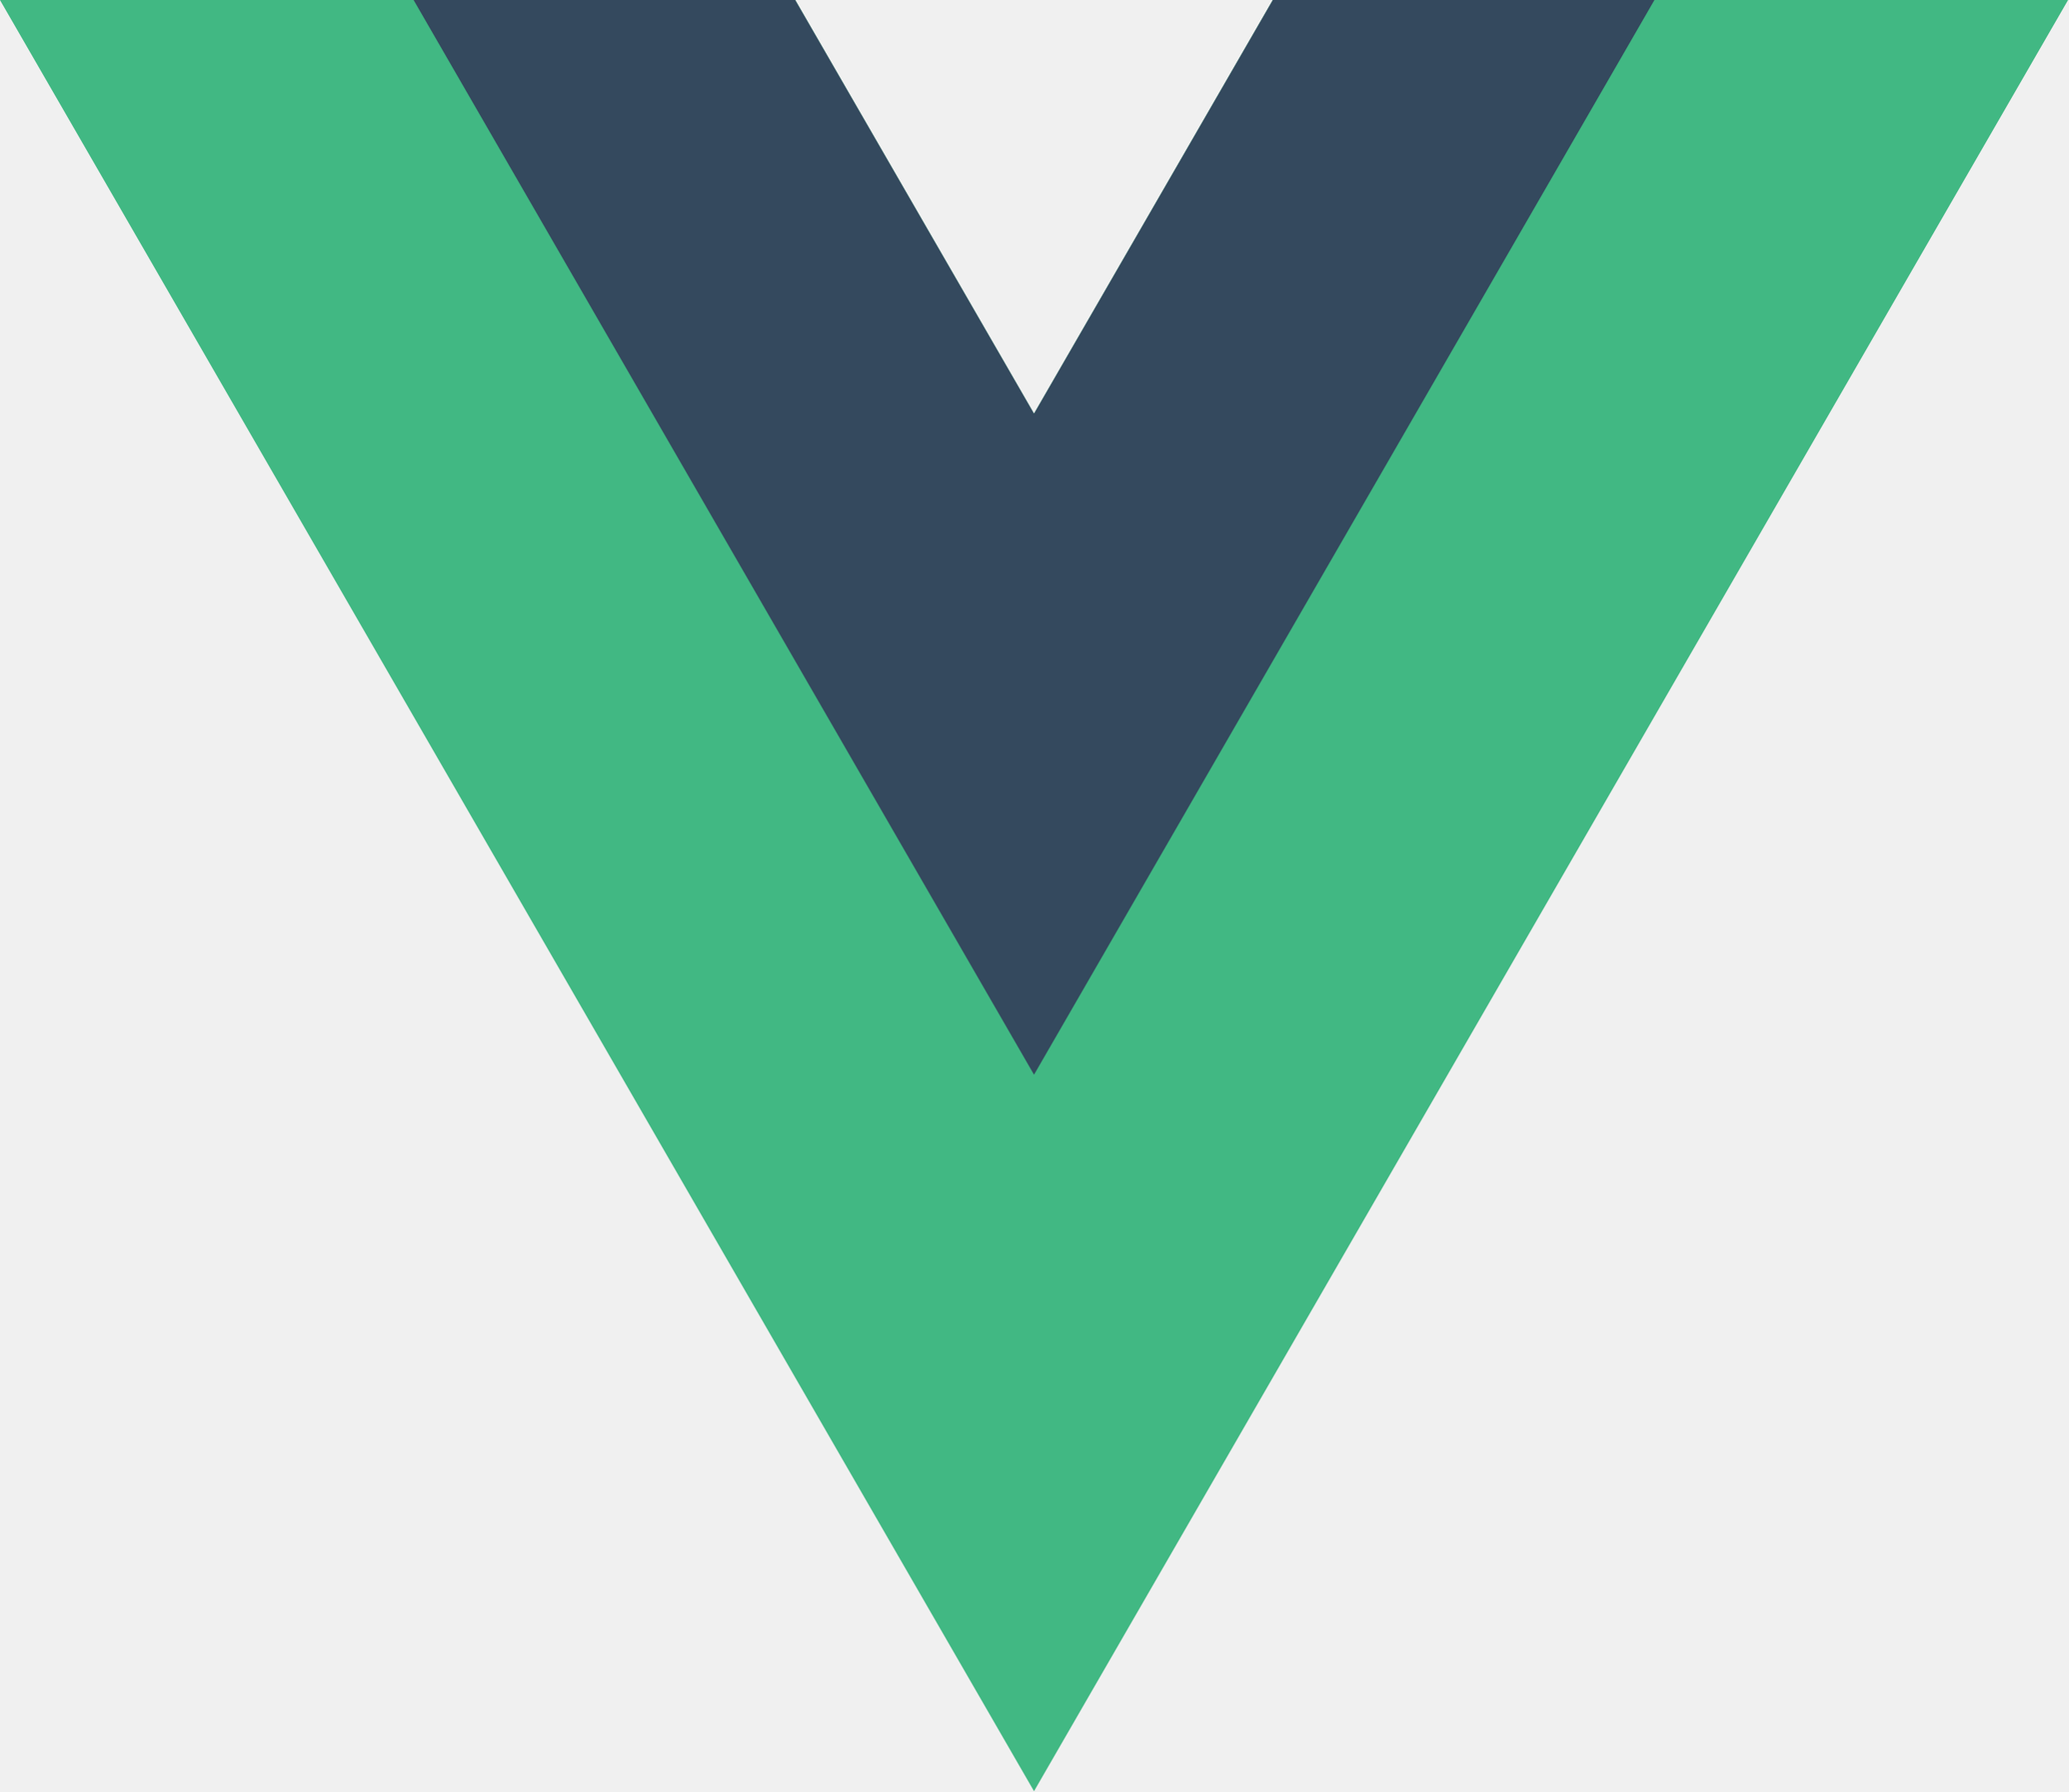
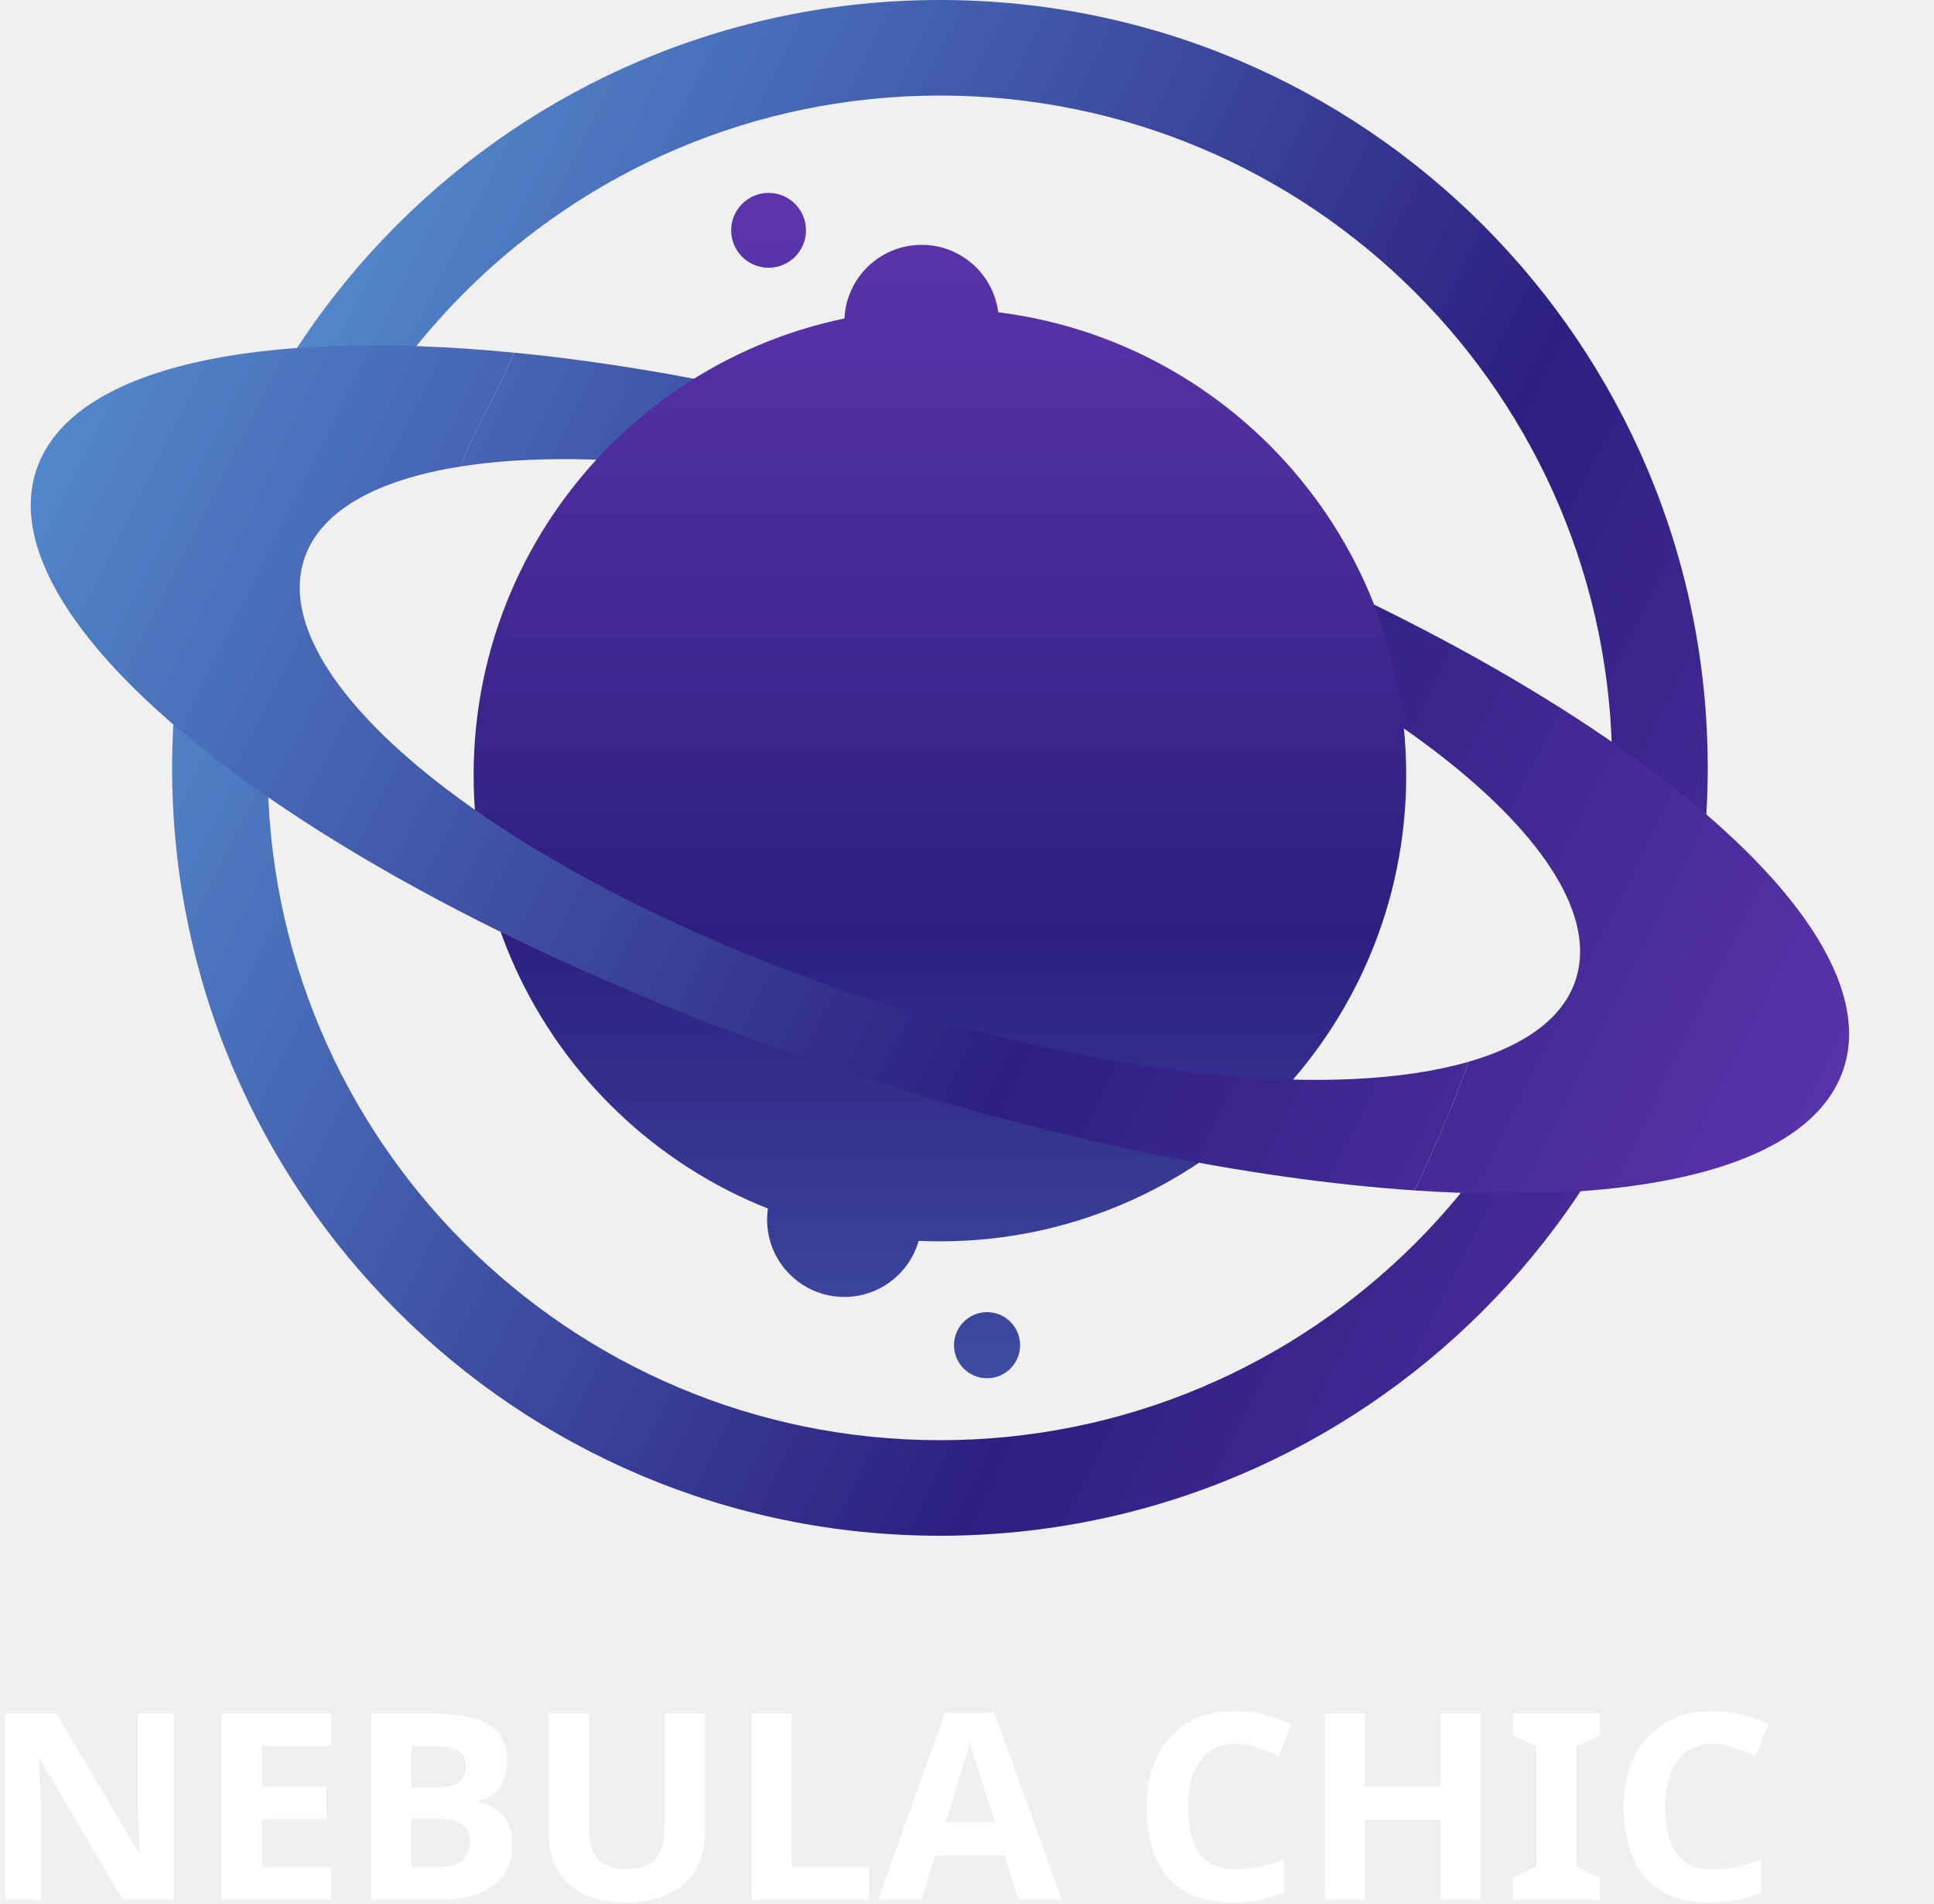
- <svg xmlns="http://www.w3.org/2000/svg" viewBox="0 0 261.76 226.69">
-   <path d="M161.096.001l-30.225 52.351L100.647.001H-.005l130.877 226.688L261.749.001z" fill="#41b883" />
-   <path d="M161.096.001l-30.225 52.351L100.647.001H52.346l78.526 136.01L209.398.001z" fill="#34495e" />
+ <svg xmlns="http://www.w3.org/2000/svg" x="0px" y="0px" viewBox="0 0 225.189 221.604" xml:space="preserve">
+   <defs id="defs25" />
+   <g id="OBJECTS" transform="translate(-140.5578,-126.188)">
+     <g id="g25">
+       <g id="g24">
+         <linearGradient id="SVGID_1_" gradientUnits="userSpaceOnUse" x1="423.185" y1="302.053" x2="166.486" y2="173.895">
+           <stop offset="0" style="stop-color:#7A42C7" id="stop1" />
+           <stop offset="0.53" style="stop-color:#2D1F80" id="stop2" />
+           <stop offset="1" style="stop-color:#538ACD" id="stop3" />
+         </linearGradient>
+         <path style="fill:url(#SVGID_1_)" d="m 249.999,126.188 c -49.375,0 -89.401,40.026 -89.401,89.401 0,49.375 40.026,89.401 89.401,89.401 49.375,0 89.401,-40.026 89.401,-89.401 0,-49.375 -40.026,-89.401 -89.401,-89.401 z m 0,167.677 c -43.23,0 -78.276,-35.045 -78.276,-78.276 0,-43.231 35.045,-78.276 78.276,-78.276 43.231,0 78.276,35.045 78.276,78.276 0,43.231 -35.045,78.276 -78.276,78.276 z" id="path3" />
+         <linearGradient id="SVGID_00000005241123890231701530000012899608365163175823_" gradientUnits="userSpaceOnUse" x1="412.798" y1="285.544" x2="152.777" y2="155.728">
+           <stop offset="0" style="stop-color:#7A42C7" id="stop4" />
+           <stop offset="0.53" style="stop-color:#2D1F80" id="stop5" />
+           <stop offset="1" style="stop-color:#538ACD" id="stop6" />
+         </linearGradient>
+         <path style="fill:url(#SVGID_00000005241123890231701530000012899608365163175823_)" d="m 261.591,180.795 c -21.945,-7.271 -43.058,-11.785 -61.186,-13.551 -1.722,4.492 -4.524,8.677 -6.206,13.255 15.653,-2.469 39.4,0.386 64.596,8.734 40.877,13.543 70.076,36.408 65.218,51.069 -1.467,4.426 -5.873,7.597 -12.431,9.497 -1.833,5.031 -3.949,10.042 -6.334,14.985 26.942,1.824 46.238,-2.892 49.966,-14.144 6.402,-19.322 -35.515,-50.592 -93.623,-69.845 z" id="path6" />
+         <linearGradient id="SVGID_00000048468930320519355920000001199815940667983757_" gradientUnits="userSpaceOnUse" x1="249.999" y1="98.306" x2="249.999" y2="355.441">
+           <stop offset="0" style="stop-color:#7A42C7" id="stop7" />
+           <stop offset="0.53" style="stop-color:#2D1F80" id="stop8" />
+           <stop offset="1" style="stop-color:#538ACD" id="stop9" />
+         </linearGradient>
+         <circle style="fill:url(#SVGID_00000048468930320519355920000001199815940667983757_)" cx="249.999" cy="216.419" r="54.294" id="circle9" />
+         <linearGradient id="SVGID_00000149350541738734264160000003626407241631612801_" gradientUnits="userSpaceOnUse" x1="404.066" y1="303.034" x2="144.045" y2="173.218">
+           <stop offset="0" style="stop-color:#7A42C7" id="stop10" />
+           <stop offset="0.53" style="stop-color:#2D1F80" id="stop11" />
+           <stop offset="1" style="stop-color:#538ACD" id="stop12" />
+         </linearGradient>
+         <path style="fill:url(#SVGID_00000149350541738734264160000003626407241631612801_)" d="m 241.204,242.328 c -40.877,-13.543 -70.076,-36.408 -65.219,-51.069 1.863,-5.624 8.472,-9.222 18.214,-10.759 1.681,-4.578 4.483,-8.763 6.206,-13.255 -29.874,-2.909 -51.637,1.652 -55.621,13.676 -6.402,19.322 35.515,50.592 93.624,69.845 24.268,8.041 47.519,12.71 66.84,14.018 2.384,-4.942 4.501,-9.954 6.334,-14.985 -15.163,4.393 -41.842,1.983 -70.378,-7.471 z" id="path12" />
+         <linearGradient id="SVGID_00000119116836398944781460000003184384196892066713_" gradientUnits="userSpaceOnUse" x1="230.049" y1="98.306" x2="230.049" y2="355.441">
+           <stop offset="0" style="stop-color:#7A42C7" id="stop13" />
+           <stop offset="0.53" style="stop-color:#2D1F80" id="stop14" />
+           <stop offset="1" style="stop-color:#538ACD" id="stop15" />
+         </linearGradient>
+         <path style="fill:url(#SVGID_00000119116836398944781460000003184384196892066713_)" d="m 234.406,153.003 c 0,2.406 -1.951,4.357 -4.357,4.357 -2.407,0 -4.357,-1.951 -4.357,-4.357 0,-2.407 1.951,-4.357 4.357,-4.357 2.406,0 4.357,1.951 4.357,4.357 z" id="path15" />
+         <linearGradient id="SVGID_00000098185272472117589580000017884828786434680744_" gradientUnits="userSpaceOnUse" x1="247.868" y1="98.306" x2="247.868" y2="355.44">
+           <stop offset="0" style="stop-color:#7A42C7" id="stop16" />
+           <stop offset="0.53" style="stop-color:#2D1F80" id="stop17" />
+           <stop offset="1" style="stop-color:#538ACD" id="stop18" />
+         </linearGradient>
+         <circle style="fill:url(#SVGID_00000098185272472117589580000017884828786434680744_)" cx="247.868" cy="163.69" r="8.995" id="circle18" />
+         <linearGradient id="SVGID_00000065768129637344929480000012918398259639708069_" gradientUnits="userSpaceOnUse" x1="238.873" y1="98.306" x2="238.873" y2="355.44">
+           <stop offset="0" style="stop-color:#7A42C7" id="stop19" />
+           <stop offset="0.53" style="stop-color:#2D1F80" id="stop20" />
+           <stop offset="1" style="stop-color:#538ACD" id="stop21" />
+         </linearGradient>
+         <circle style="fill:url(#SVGID_00000065768129637344929480000012918398259639708069_)" cx="238.873" cy="268.191" r="8.995" id="circle21" />
+         <linearGradient id="SVGID_00000064335316401523218240000009526278739496217487_" gradientUnits="userSpaceOnUse" x1="255.488" y1="98.304" x2="255.488" y2="355.441">
+           <stop offset="0" style="stop-color:#7A42C7" id="stop22" />
+           <stop offset="0.53" style="stop-color:#2D1F80" id="stop23" />
+           <stop offset="1" style="stop-color:#538ACD" id="stop24" />
+         </linearGradient>
+         <circle style="fill:url(#SVGID_00000064335316401523218240000009526278739496217487_)" cx="255.488" cy="282.805" r="3.848" id="circle24" />
+       </g>
+       <text style="font-style:normal;font-variant:normal;font-weight:800;font-stretch:normal;font-size:30.693px;font-family:Montserrat;-inkscape-font-specification:'Montserrat Ultra-Bold';fill:#ffffff;fill-opacity:1;stroke-width:1.011" id="text24" x="136.935" y="351.048" transform="scale(1.010599,0.9895122)">NEBULA CHIC</text>
+     </g>
+   </g>
</svg>
